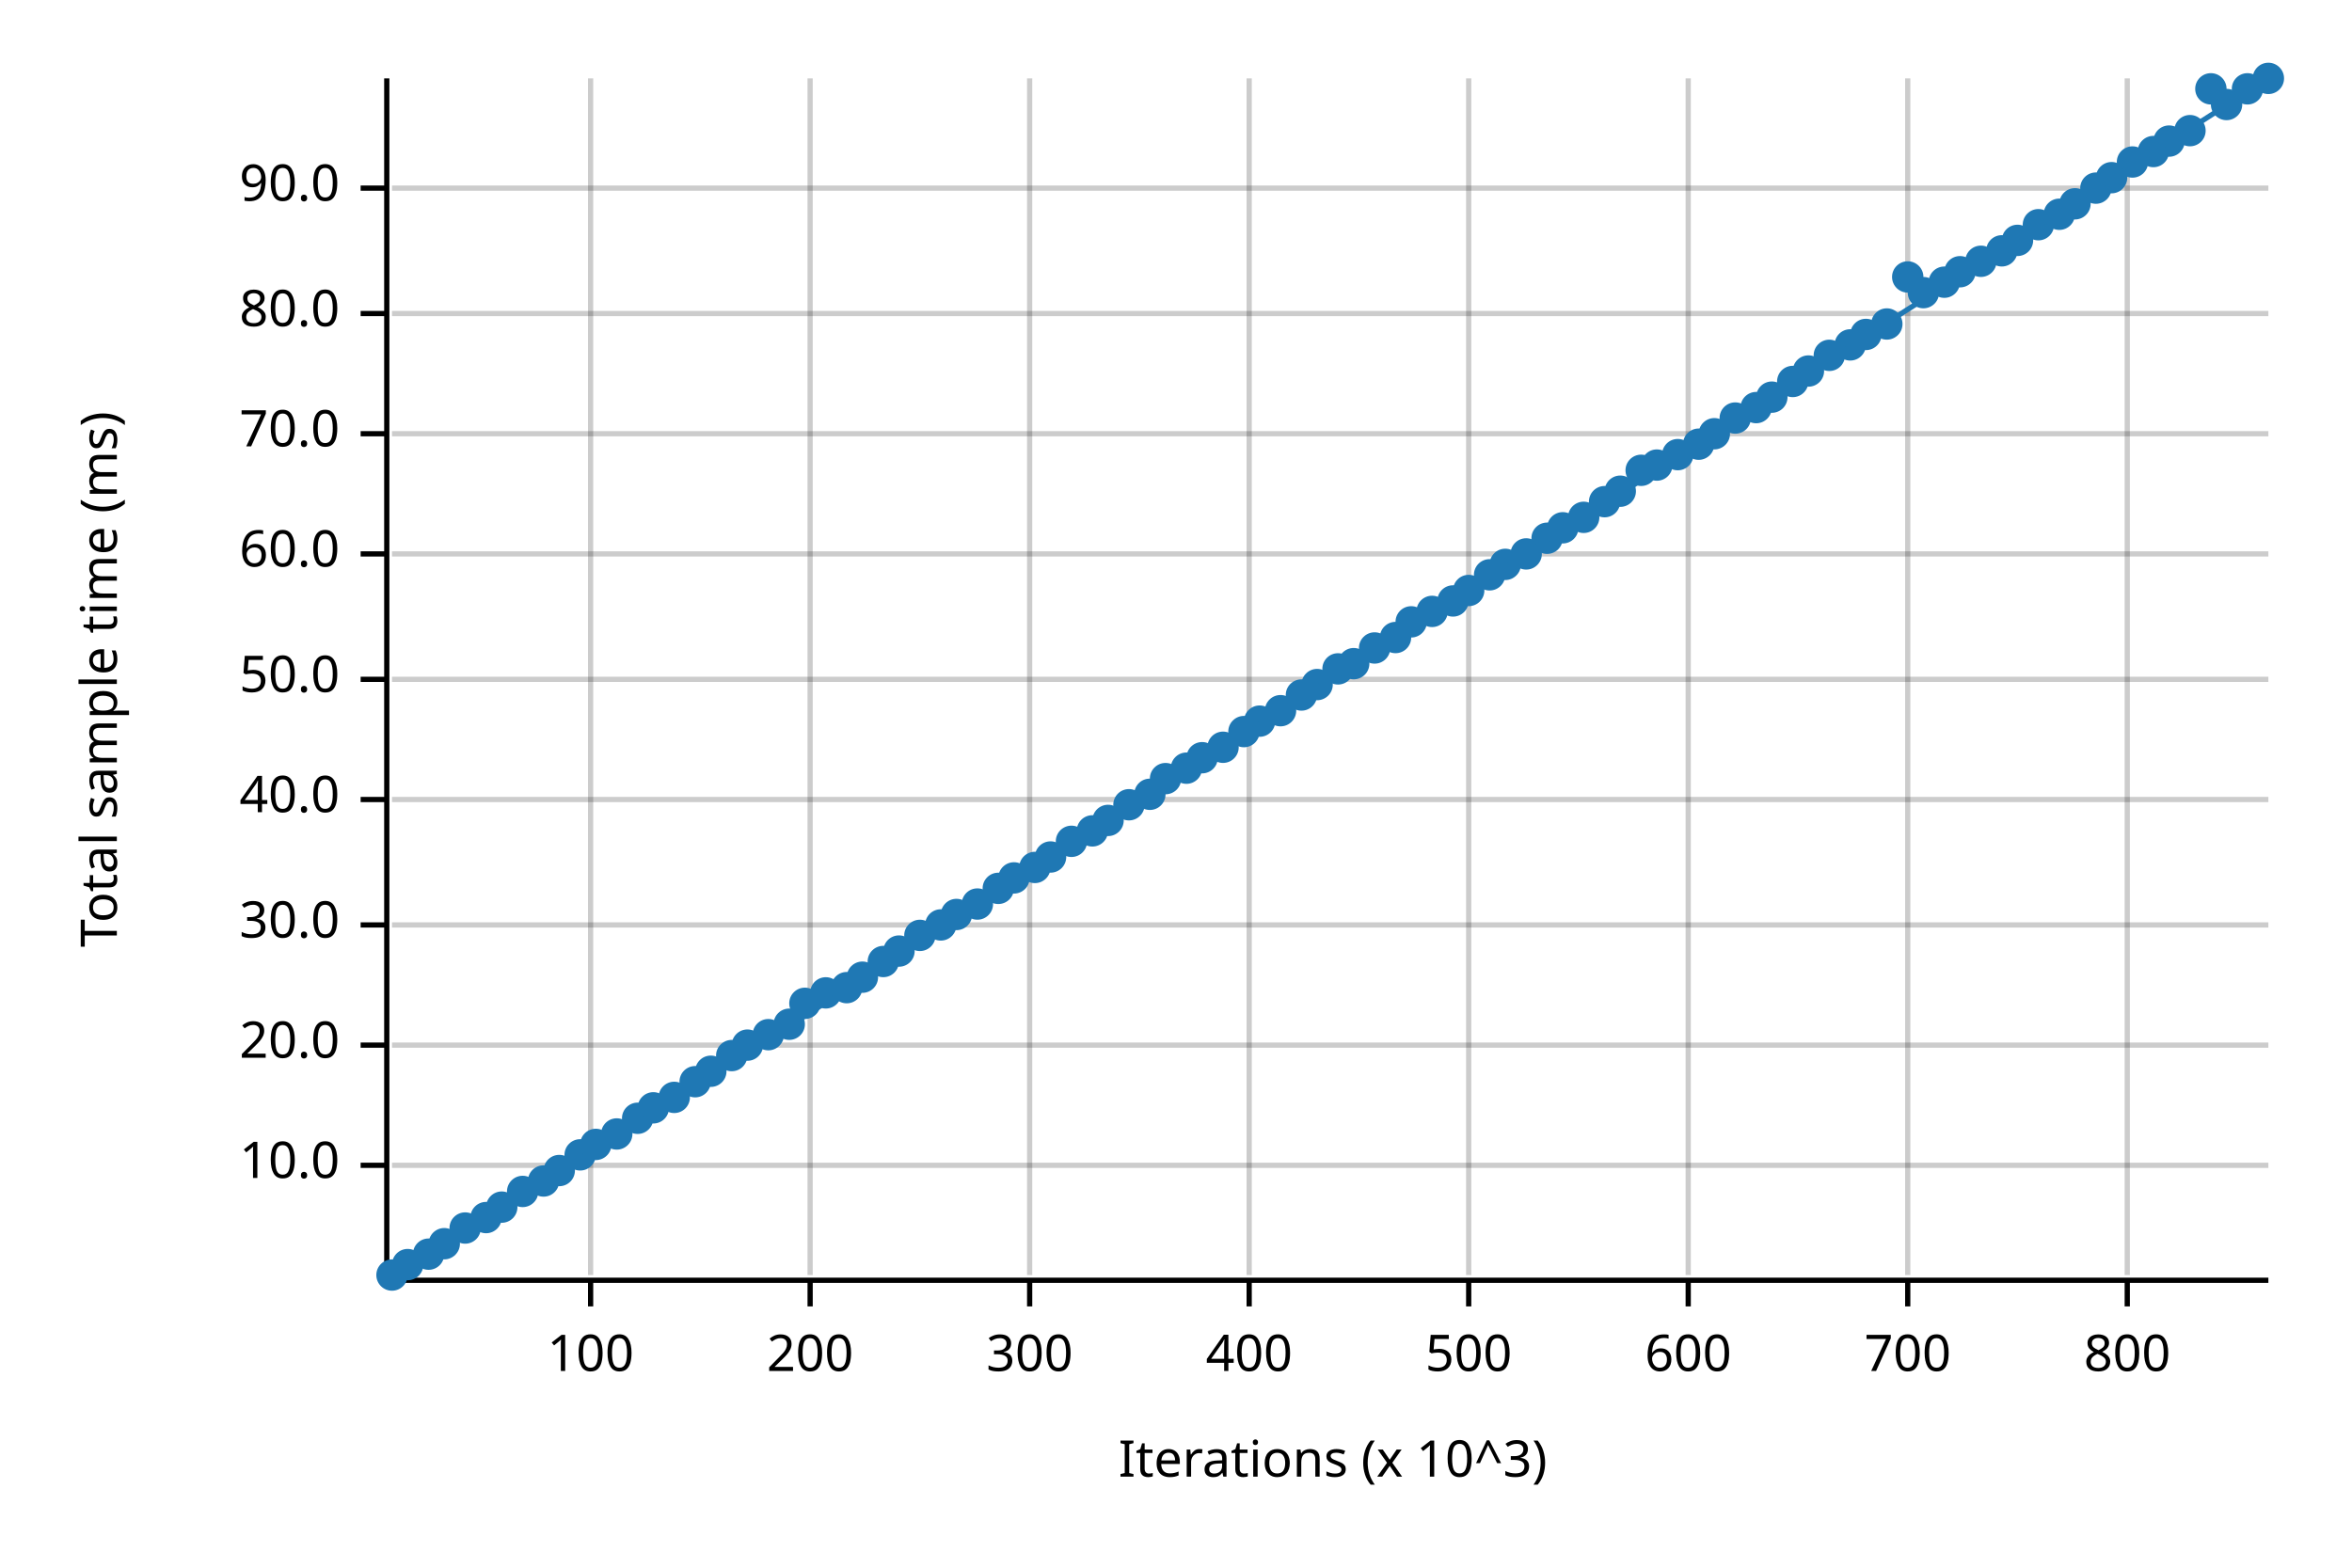
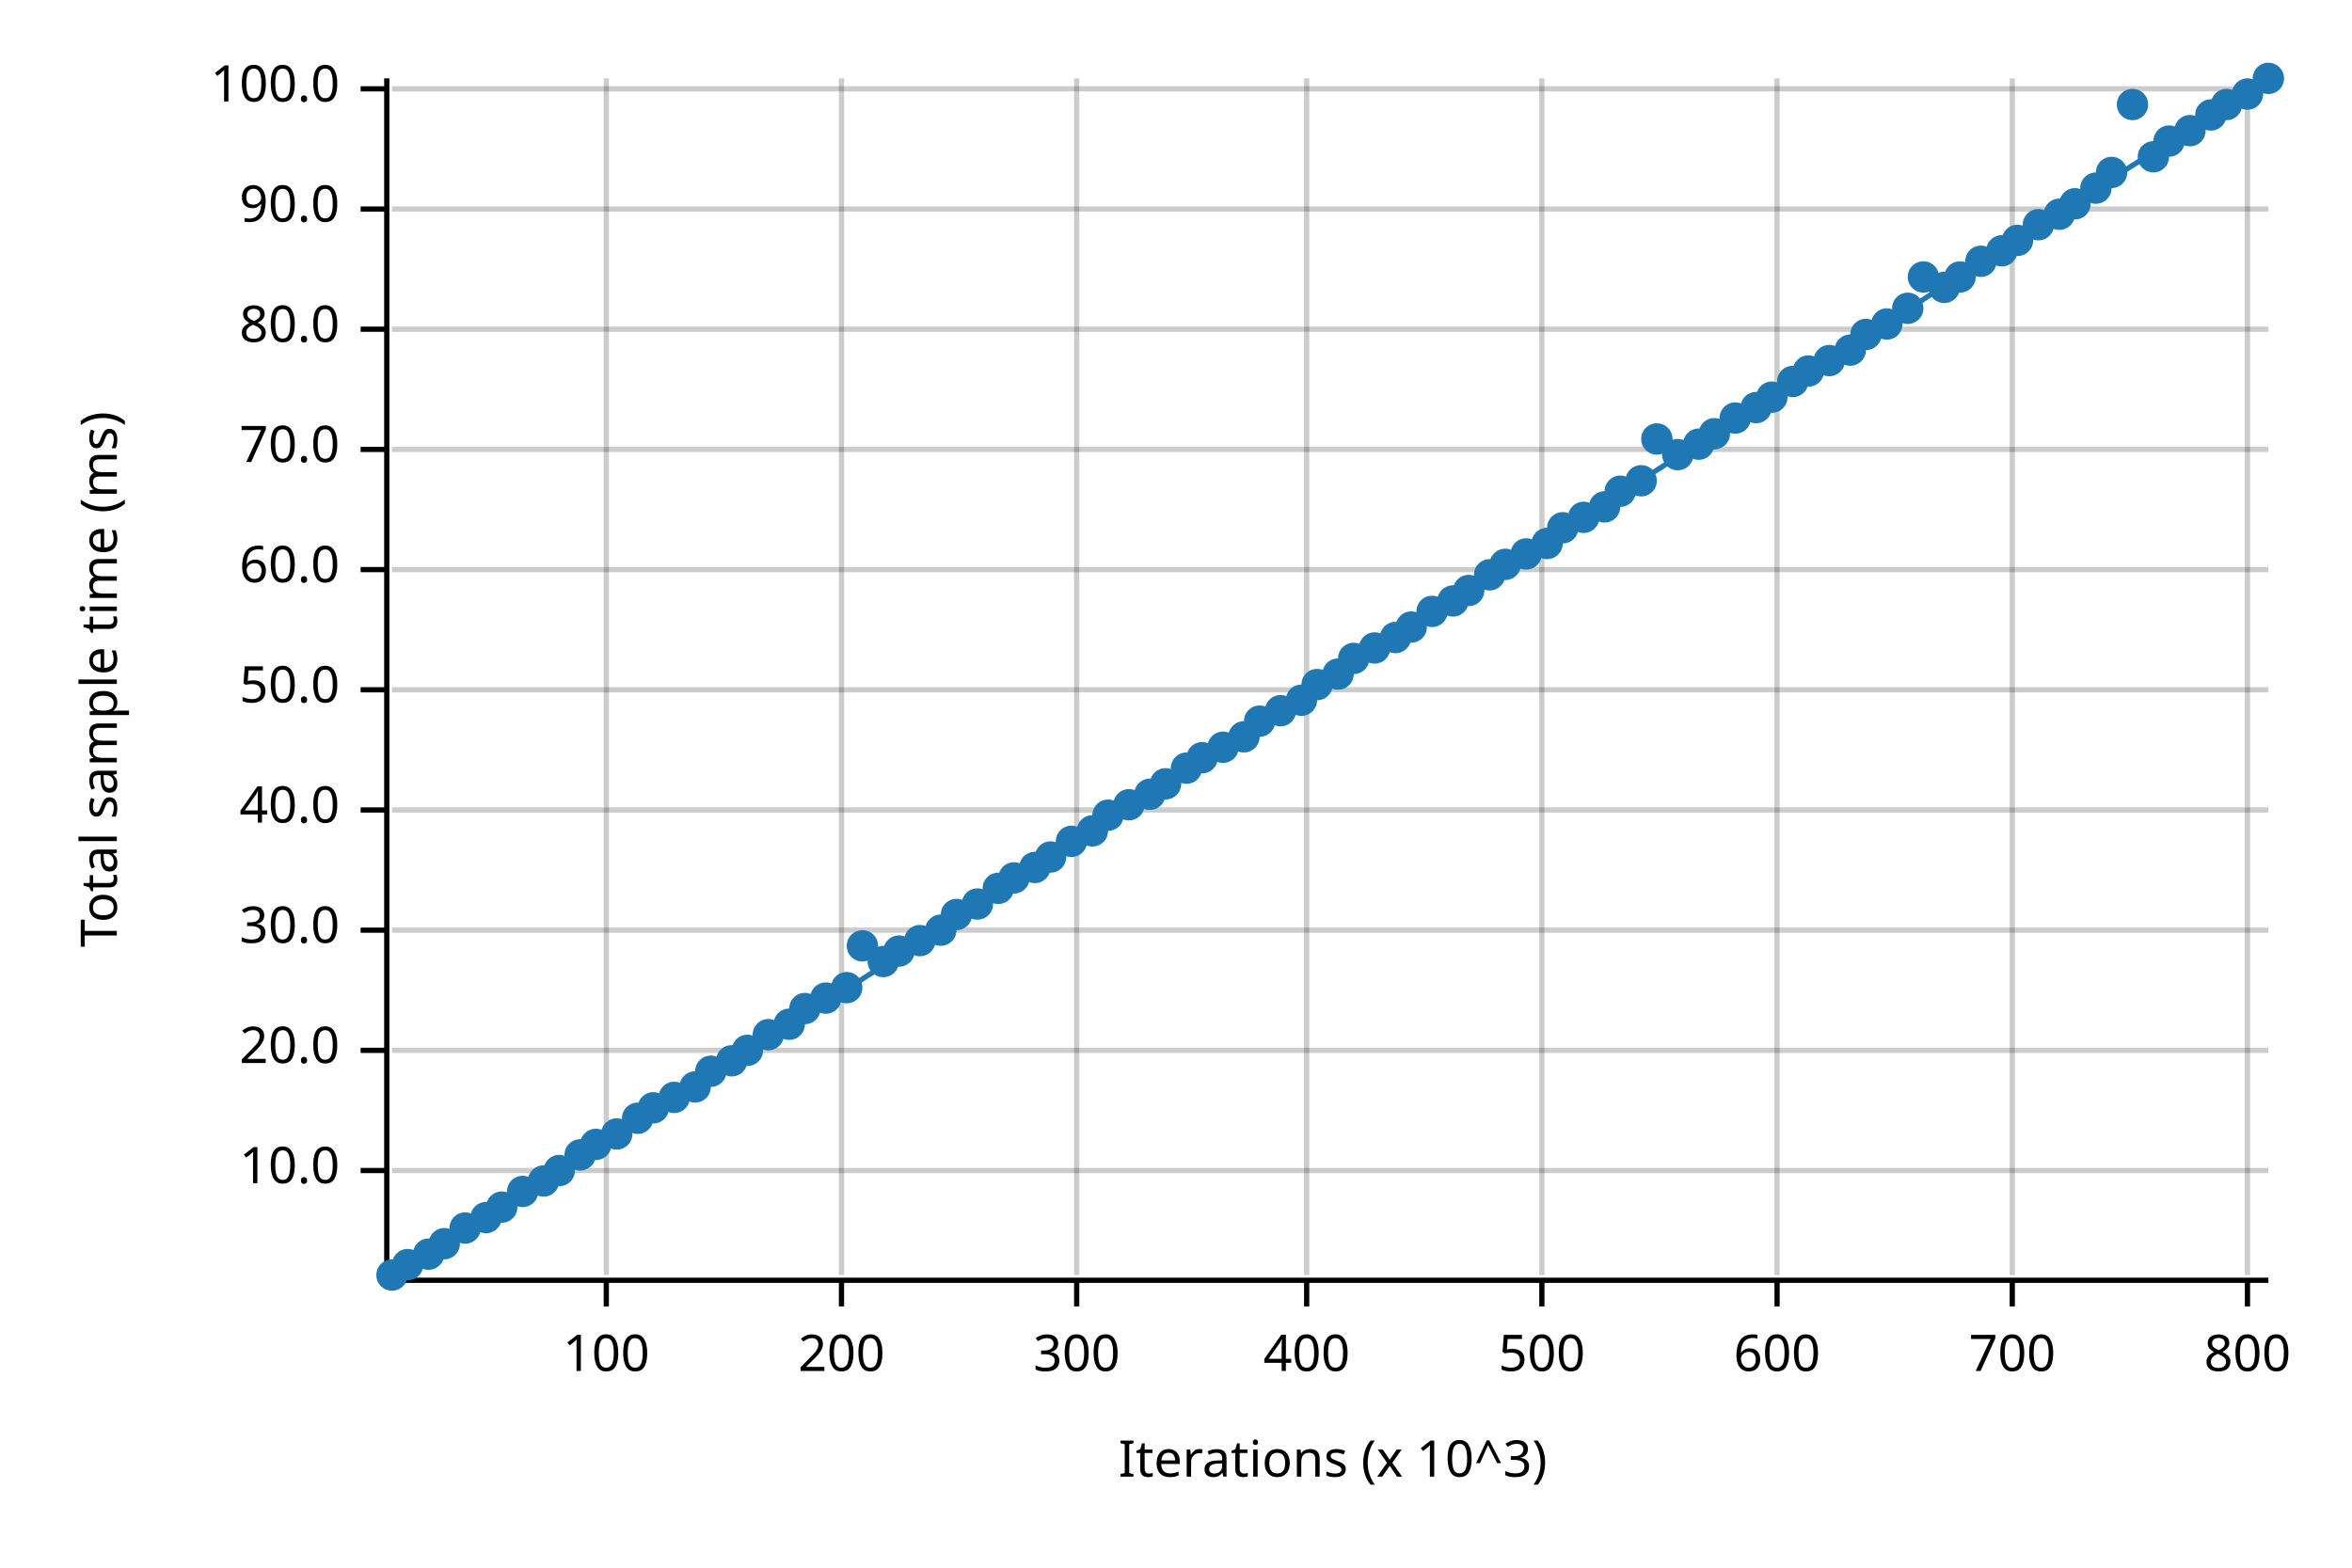
<svg xmlns="http://www.w3.org/2000/svg" width="450" height="300" viewBox="0 0 450 300">
  <text x="15" y="130" dy="0.76em" text-anchor="middle" font-family="sans-serif" font-size="9.677" opacity="1" fill="#000000" transform="rotate(270, 15, 130)">
Total sample time (ms)
</text>
  <text x="255" y="285" dy="-0.5ex" text-anchor="middle" font-family="sans-serif" font-size="9.677" opacity="1" fill="#000000">
Iterations (x 10^3)
</text>
-   <line opacity="0.2" stroke="#000000" stroke-width="1" x1="113" y1="244" x2="113" y2="15" />
-   <line opacity="0.2" stroke="#000000" stroke-width="1" x1="155" y1="244" x2="155" y2="15" />
-   <line opacity="0.2" stroke="#000000" stroke-width="1" x1="197" y1="244" x2="197" y2="15" />
-   <line opacity="0.2" stroke="#000000" stroke-width="1" x1="239" y1="244" x2="239" y2="15" />
-   <line opacity="0.2" stroke="#000000" stroke-width="1" x1="281" y1="244" x2="281" y2="15" />
-   <line opacity="0.2" stroke="#000000" stroke-width="1" x1="323" y1="244" x2="323" y2="15" />
-   <line opacity="0.2" stroke="#000000" stroke-width="1" x1="365" y1="244" x2="365" y2="15" />
-   <line opacity="0.2" stroke="#000000" stroke-width="1" x1="407" y1="244" x2="407" y2="15" />
-   <line opacity="0.2" stroke="#000000" stroke-width="1" x1="75" y1="223" x2="434" y2="223" />
-   <line opacity="0.2" stroke="#000000" stroke-width="1" x1="75" y1="200" x2="434" y2="200" />
-   <line opacity="0.2" stroke="#000000" stroke-width="1" x1="75" y1="177" x2="434" y2="177" />
-   <line opacity="0.2" stroke="#000000" stroke-width="1" x1="75" y1="153" x2="434" y2="153" />
-   <line opacity="0.2" stroke="#000000" stroke-width="1" x1="75" y1="130" x2="434" y2="130" />
-   <line opacity="0.2" stroke="#000000" stroke-width="1" x1="75" y1="106" x2="434" y2="106" />
-   <line opacity="0.2" stroke="#000000" stroke-width="1" x1="75" y1="83" x2="434" y2="83" />
-   <line opacity="0.2" stroke="#000000" stroke-width="1" x1="75" y1="60" x2="434" y2="60" />
-   <line opacity="0.2" stroke="#000000" stroke-width="1" x1="75" y1="36" x2="434" y2="36" />
+   <line opacity="0.2" stroke="#000000" stroke-width="1" x1="116" y1="244" x2="116" y2="15" />
+   <line opacity="0.2" stroke="#000000" stroke-width="1" x1="161" y1="244" x2="161" y2="15" />
+   <line opacity="0.2" stroke="#000000" stroke-width="1" x1="206" y1="244" x2="206" y2="15" />
+   <line opacity="0.2" stroke="#000000" stroke-width="1" x1="250" y1="244" x2="250" y2="15" />
+   <line opacity="0.2" stroke="#000000" stroke-width="1" x1="295" y1="244" x2="295" y2="15" />
+   <line opacity="0.2" stroke="#000000" stroke-width="1" x1="340" y1="244" x2="340" y2="15" />
+   <line opacity="0.2" stroke="#000000" stroke-width="1" x1="385" y1="244" x2="385" y2="15" />
+   <line opacity="0.2" stroke="#000000" stroke-width="1" x1="430" y1="244" x2="430" y2="15" />
+   <line opacity="0.2" stroke="#000000" stroke-width="1" x1="75" y1="224" x2="434" y2="224" />
+   <line opacity="0.2" stroke="#000000" stroke-width="1" x1="75" y1="201" x2="434" y2="201" />
+   <line opacity="0.2" stroke="#000000" stroke-width="1" x1="75" y1="178" x2="434" y2="178" />
+   <line opacity="0.2" stroke="#000000" stroke-width="1" x1="75" y1="155" x2="434" y2="155" />
+   <line opacity="0.2" stroke="#000000" stroke-width="1" x1="75" y1="132" x2="434" y2="132" />
+   <line opacity="0.2" stroke="#000000" stroke-width="1" x1="75" y1="109" x2="434" y2="109" />
+   <line opacity="0.2" stroke="#000000" stroke-width="1" x1="75" y1="86" x2="434" y2="86" />
+   <line opacity="0.2" stroke="#000000" stroke-width="1" x1="75" y1="63" x2="434" y2="63" />
+   <line opacity="0.2" stroke="#000000" stroke-width="1" x1="75" y1="40" x2="434" y2="40" />
+   <line opacity="0.2" stroke="#000000" stroke-width="1" x1="75" y1="17" x2="434" y2="17" />
  <polyline fill="none" opacity="1" stroke="#000000" stroke-width="1" points="74,15 74,244 " />
-   <text x="65" y="223" dy="0.5ex" text-anchor="end" font-family="sans-serif" font-size="9.677" opacity="1" fill="#000000">
+   <text x="65" y="224" dy="0.5ex" text-anchor="end" font-family="sans-serif" font-size="9.677" opacity="1" fill="#000000">
10.0
</text>
-   <polyline fill="none" opacity="1" stroke="#000000" stroke-width="1" points="69,223 74,223 " />
-   <text x="65" y="200" dy="0.5ex" text-anchor="end" font-family="sans-serif" font-size="9.677" opacity="1" fill="#000000">
+   <polyline fill="none" opacity="1" stroke="#000000" stroke-width="1" points="69,224 74,224 " />
+   <text x="65" y="201" dy="0.5ex" text-anchor="end" font-family="sans-serif" font-size="9.677" opacity="1" fill="#000000">
20.0
</text>
-   <polyline fill="none" opacity="1" stroke="#000000" stroke-width="1" points="69,200 74,200 " />
-   <text x="65" y="177" dy="0.5ex" text-anchor="end" font-family="sans-serif" font-size="9.677" opacity="1" fill="#000000">
+   <polyline fill="none" opacity="1" stroke="#000000" stroke-width="1" points="69,201 74,201 " />
+   <text x="65" y="178" dy="0.5ex" text-anchor="end" font-family="sans-serif" font-size="9.677" opacity="1" fill="#000000">
30.0
</text>
-   <polyline fill="none" opacity="1" stroke="#000000" stroke-width="1" points="69,177 74,177 " />
-   <text x="65" y="153" dy="0.5ex" text-anchor="end" font-family="sans-serif" font-size="9.677" opacity="1" fill="#000000">
+   <polyline fill="none" opacity="1" stroke="#000000" stroke-width="1" points="69,178 74,178 " />
+   <text x="65" y="155" dy="0.5ex" text-anchor="end" font-family="sans-serif" font-size="9.677" opacity="1" fill="#000000">
40.0
</text>
-   <polyline fill="none" opacity="1" stroke="#000000" stroke-width="1" points="69,153 74,153 " />
-   <text x="65" y="130" dy="0.5ex" text-anchor="end" font-family="sans-serif" font-size="9.677" opacity="1" fill="#000000">
+   <polyline fill="none" opacity="1" stroke="#000000" stroke-width="1" points="69,155 74,155 " />
+   <text x="65" y="132" dy="0.5ex" text-anchor="end" font-family="sans-serif" font-size="9.677" opacity="1" fill="#000000">
50.0
</text>
-   <polyline fill="none" opacity="1" stroke="#000000" stroke-width="1" points="69,130 74,130 " />
-   <text x="65" y="106" dy="0.5ex" text-anchor="end" font-family="sans-serif" font-size="9.677" opacity="1" fill="#000000">
+   <polyline fill="none" opacity="1" stroke="#000000" stroke-width="1" points="69,132 74,132 " />
+   <text x="65" y="109" dy="0.5ex" text-anchor="end" font-family="sans-serif" font-size="9.677" opacity="1" fill="#000000">
60.0
</text>
-   <polyline fill="none" opacity="1" stroke="#000000" stroke-width="1" points="69,106 74,106 " />
-   <text x="65" y="83" dy="0.5ex" text-anchor="end" font-family="sans-serif" font-size="9.677" opacity="1" fill="#000000">
+   <polyline fill="none" opacity="1" stroke="#000000" stroke-width="1" points="69,109 74,109 " />
+   <text x="65" y="86" dy="0.5ex" text-anchor="end" font-family="sans-serif" font-size="9.677" opacity="1" fill="#000000">
70.0
</text>
-   <polyline fill="none" opacity="1" stroke="#000000" stroke-width="1" points="69,83 74,83 " />
-   <text x="65" y="60" dy="0.5ex" text-anchor="end" font-family="sans-serif" font-size="9.677" opacity="1" fill="#000000">
+   <polyline fill="none" opacity="1" stroke="#000000" stroke-width="1" points="69,86 74,86 " />
+   <text x="65" y="63" dy="0.5ex" text-anchor="end" font-family="sans-serif" font-size="9.677" opacity="1" fill="#000000">
80.0
</text>
-   <polyline fill="none" opacity="1" stroke="#000000" stroke-width="1" points="69,60 74,60 " />
-   <text x="65" y="36" dy="0.5ex" text-anchor="end" font-family="sans-serif" font-size="9.677" opacity="1" fill="#000000">
+   <polyline fill="none" opacity="1" stroke="#000000" stroke-width="1" points="69,63 74,63 " />
+   <text x="65" y="40" dy="0.5ex" text-anchor="end" font-family="sans-serif" font-size="9.677" opacity="1" fill="#000000">
90.0
</text>
-   <polyline fill="none" opacity="1" stroke="#000000" stroke-width="1" points="69,36 74,36 " />
+   <polyline fill="none" opacity="1" stroke="#000000" stroke-width="1" points="69,40 74,40 " />
+   <text x="65" y="17" dy="0.5ex" text-anchor="end" font-family="sans-serif" font-size="9.677" opacity="1" fill="#000000">
+ 100.0
+ </text>
+   <polyline fill="none" opacity="1" stroke="#000000" stroke-width="1" points="69,17 74,17 " />
  <polyline fill="none" opacity="1" stroke="#000000" stroke-width="1" points="75,245 434,245 " />
-   <text x="113" y="255" dy="0.76em" text-anchor="middle" font-family="sans-serif" font-size="9.677" opacity="1" fill="#000000">
+   <text x="116" y="255" dy="0.76em" text-anchor="middle" font-family="sans-serif" font-size="9.677" opacity="1" fill="#000000">
100
</text>
-   <polyline fill="none" opacity="1" stroke="#000000" stroke-width="1" points="113,245 113,250 " />
-   <text x="155" y="255" dy="0.76em" text-anchor="middle" font-family="sans-serif" font-size="9.677" opacity="1" fill="#000000">
+   <polyline fill="none" opacity="1" stroke="#000000" stroke-width="1" points="116,245 116,250 " />
+   <text x="161" y="255" dy="0.76em" text-anchor="middle" font-family="sans-serif" font-size="9.677" opacity="1" fill="#000000">
200
</text>
-   <polyline fill="none" opacity="1" stroke="#000000" stroke-width="1" points="155,245 155,250 " />
-   <text x="197" y="255" dy="0.76em" text-anchor="middle" font-family="sans-serif" font-size="9.677" opacity="1" fill="#000000">
+   <polyline fill="none" opacity="1" stroke="#000000" stroke-width="1" points="161,245 161,250 " />
+   <text x="206" y="255" dy="0.76em" text-anchor="middle" font-family="sans-serif" font-size="9.677" opacity="1" fill="#000000">
300
</text>
-   <polyline fill="none" opacity="1" stroke="#000000" stroke-width="1" points="197,245 197,250 " />
-   <text x="239" y="255" dy="0.76em" text-anchor="middle" font-family="sans-serif" font-size="9.677" opacity="1" fill="#000000">
+   <polyline fill="none" opacity="1" stroke="#000000" stroke-width="1" points="206,245 206,250 " />
+   <text x="250" y="255" dy="0.76em" text-anchor="middle" font-family="sans-serif" font-size="9.677" opacity="1" fill="#000000">
400
</text>
-   <polyline fill="none" opacity="1" stroke="#000000" stroke-width="1" points="239,245 239,250 " />
-   <text x="281" y="255" dy="0.76em" text-anchor="middle" font-family="sans-serif" font-size="9.677" opacity="1" fill="#000000">
+   <polyline fill="none" opacity="1" stroke="#000000" stroke-width="1" points="250,245 250,250 " />
+   <text x="295" y="255" dy="0.76em" text-anchor="middle" font-family="sans-serif" font-size="9.677" opacity="1" fill="#000000">
500
</text>
-   <polyline fill="none" opacity="1" stroke="#000000" stroke-width="1" points="281,245 281,250 " />
-   <text x="323" y="255" dy="0.76em" text-anchor="middle" font-family="sans-serif" font-size="9.677" opacity="1" fill="#000000">
+   <polyline fill="none" opacity="1" stroke="#000000" stroke-width="1" points="295,245 295,250 " />
+   <text x="340" y="255" dy="0.76em" text-anchor="middle" font-family="sans-serif" font-size="9.677" opacity="1" fill="#000000">
600
</text>
-   <polyline fill="none" opacity="1" stroke="#000000" stroke-width="1" points="323,245 323,250 " />
-   <text x="365" y="255" dy="0.76em" text-anchor="middle" font-family="sans-serif" font-size="9.677" opacity="1" fill="#000000">
+   <polyline fill="none" opacity="1" stroke="#000000" stroke-width="1" points="340,245 340,250 " />
+   <text x="385" y="255" dy="0.76em" text-anchor="middle" font-family="sans-serif" font-size="9.677" opacity="1" fill="#000000">
700
</text>
-   <polyline fill="none" opacity="1" stroke="#000000" stroke-width="1" points="365,245 365,250 " />
-   <text x="407" y="255" dy="0.76em" text-anchor="middle" font-family="sans-serif" font-size="9.677" opacity="1" fill="#000000">
+   <polyline fill="none" opacity="1" stroke="#000000" stroke-width="1" points="385,245 385,250 " />
+   <text x="430" y="255" dy="0.76em" text-anchor="middle" font-family="sans-serif" font-size="9.677" opacity="1" fill="#000000">
800
</text>
-   <polyline fill="none" opacity="1" stroke="#000000" stroke-width="1" points="407,245 407,250 " />
+   <polyline fill="none" opacity="1" stroke="#000000" stroke-width="1" points="430,245 430,250 " />
  <circle cx="75" cy="244" r="3" opacity="1" fill="#1F78B4" stroke="none" stroke-width="1" />
  <circle cx="78" cy="242" r="3" opacity="1" fill="#1F78B4" stroke="none" stroke-width="1" />
  <circle cx="82" cy="240" r="3" opacity="1" fill="#1F78B4" stroke="none" stroke-width="1" />
  <circle cx="85" cy="238" r="3" opacity="1" fill="#1F78B4" stroke="none" stroke-width="1" />
  <circle cx="89" cy="235" r="3" opacity="1" fill="#1F78B4" stroke="none" stroke-width="1" />
  <circle cx="93" cy="233" r="3" opacity="1" fill="#1F78B4" stroke="none" stroke-width="1" />
  <circle cx="96" cy="231" r="3" opacity="1" fill="#1F78B4" stroke="none" stroke-width="1" />
  <circle cx="100" cy="228" r="3" opacity="1" fill="#1F78B4" stroke="none" stroke-width="1" />
  <circle cx="104" cy="226" r="3" opacity="1" fill="#1F78B4" stroke="none" stroke-width="1" />
  <circle cx="107" cy="224" r="3" opacity="1" fill="#1F78B4" stroke="none" stroke-width="1" />
  <circle cx="111" cy="221" r="3" opacity="1" fill="#1F78B4" stroke="none" stroke-width="1" />
  <circle cx="114" cy="219" r="3" opacity="1" fill="#1F78B4" stroke="none" stroke-width="1" />
  <circle cx="118" cy="217" r="3" opacity="1" fill="#1F78B4" stroke="none" stroke-width="1" />
  <circle cx="122" cy="214" r="3" opacity="1" fill="#1F78B4" stroke="none" stroke-width="1" />
  <circle cx="125" cy="212" r="3" opacity="1" fill="#1F78B4" stroke="none" stroke-width="1" />
  <circle cx="129" cy="210" r="3" opacity="1" fill="#1F78B4" stroke="none" stroke-width="1" />
-   <circle cx="133" cy="207" r="3" opacity="1" fill="#1F78B4" stroke="none" stroke-width="1" />
+   <circle cx="133" cy="208" r="3" opacity="1" fill="#1F78B4" stroke="none" stroke-width="1" />
  <circle cx="136" cy="205" r="3" opacity="1" fill="#1F78B4" stroke="none" stroke-width="1" />
-   <circle cx="140" cy="202" r="3" opacity="1" fill="#1F78B4" stroke="none" stroke-width="1" />
-   <circle cx="143" cy="200" r="3" opacity="1" fill="#1F78B4" stroke="none" stroke-width="1" />
+   <circle cx="140" cy="203" r="3" opacity="1" fill="#1F78B4" stroke="none" stroke-width="1" />
+   <circle cx="143" cy="201" r="3" opacity="1" fill="#1F78B4" stroke="none" stroke-width="1" />
  <circle cx="147" cy="198" r="3" opacity="1" fill="#1F78B4" stroke="none" stroke-width="1" />
  <circle cx="151" cy="196" r="3" opacity="1" fill="#1F78B4" stroke="none" stroke-width="1" />
-   <circle cx="154" cy="192" r="3" opacity="1" fill="#1F78B4" stroke="none" stroke-width="1" />
-   <circle cx="158" cy="190" r="3" opacity="1" fill="#1F78B4" stroke="none" stroke-width="1" />
+   <circle cx="154" cy="193" r="3" opacity="1" fill="#1F78B4" stroke="none" stroke-width="1" />
+   <circle cx="158" cy="191" r="3" opacity="1" fill="#1F78B4" stroke="none" stroke-width="1" />
  <circle cx="162" cy="189" r="3" opacity="1" fill="#1F78B4" stroke="none" stroke-width="1" />
-   <circle cx="165" cy="187" r="3" opacity="1" fill="#1F78B4" stroke="none" stroke-width="1" />
+   <circle cx="165" cy="181" r="3" opacity="1" fill="#1F78B4" stroke="none" stroke-width="1" />
  <circle cx="169" cy="184" r="3" opacity="1" fill="#1F78B4" stroke="none" stroke-width="1" />
  <circle cx="172" cy="182" r="3" opacity="1" fill="#1F78B4" stroke="none" stroke-width="1" />
-   <circle cx="176" cy="179" r="3" opacity="1" fill="#1F78B4" stroke="none" stroke-width="1" />
-   <circle cx="180" cy="177" r="3" opacity="1" fill="#1F78B4" stroke="none" stroke-width="1" />
+   <circle cx="176" cy="180" r="3" opacity="1" fill="#1F78B4" stroke="none" stroke-width="1" />
+   <circle cx="180" cy="178" r="3" opacity="1" fill="#1F78B4" stroke="none" stroke-width="1" />
  <circle cx="183" cy="175" r="3" opacity="1" fill="#1F78B4" stroke="none" stroke-width="1" />
  <circle cx="187" cy="173" r="3" opacity="1" fill="#1F78B4" stroke="none" stroke-width="1" />
  <circle cx="191" cy="170" r="3" opacity="1" fill="#1F78B4" stroke="none" stroke-width="1" />
  <circle cx="194" cy="168" r="3" opacity="1" fill="#1F78B4" stroke="none" stroke-width="1" />
  <circle cx="198" cy="166" r="3" opacity="1" fill="#1F78B4" stroke="none" stroke-width="1" />
  <circle cx="201" cy="164" r="3" opacity="1" fill="#1F78B4" stroke="none" stroke-width="1" />
  <circle cx="205" cy="161" r="3" opacity="1" fill="#1F78B4" stroke="none" stroke-width="1" />
  <circle cx="209" cy="159" r="3" opacity="1" fill="#1F78B4" stroke="none" stroke-width="1" />
-   <circle cx="212" cy="157" r="3" opacity="1" fill="#1F78B4" stroke="none" stroke-width="1" />
+   <circle cx="212" cy="156" r="3" opacity="1" fill="#1F78B4" stroke="none" stroke-width="1" />
  <circle cx="216" cy="154" r="3" opacity="1" fill="#1F78B4" stroke="none" stroke-width="1" />
  <circle cx="220" cy="152" r="3" opacity="1" fill="#1F78B4" stroke="none" stroke-width="1" />
-   <circle cx="223" cy="149" r="3" opacity="1" fill="#1F78B4" stroke="none" stroke-width="1" />
+   <circle cx="223" cy="150" r="3" opacity="1" fill="#1F78B4" stroke="none" stroke-width="1" />
  <circle cx="227" cy="147" r="3" opacity="1" fill="#1F78B4" stroke="none" stroke-width="1" />
  <circle cx="230" cy="145" r="3" opacity="1" fill="#1F78B4" stroke="none" stroke-width="1" />
  <circle cx="234" cy="143" r="3" opacity="1" fill="#1F78B4" stroke="none" stroke-width="1" />
-   <circle cx="238" cy="140" r="3" opacity="1" fill="#1F78B4" stroke="none" stroke-width="1" />
+   <circle cx="238" cy="141" r="3" opacity="1" fill="#1F78B4" stroke="none" stroke-width="1" />
  <circle cx="241" cy="138" r="3" opacity="1" fill="#1F78B4" stroke="none" stroke-width="1" />
  <circle cx="245" cy="136" r="3" opacity="1" fill="#1F78B4" stroke="none" stroke-width="1" />
-   <circle cx="249" cy="133" r="3" opacity="1" fill="#1F78B4" stroke="none" stroke-width="1" />
+   <circle cx="249" cy="134" r="3" opacity="1" fill="#1F78B4" stroke="none" stroke-width="1" />
  <circle cx="252" cy="131" r="3" opacity="1" fill="#1F78B4" stroke="none" stroke-width="1" />
-   <circle cx="256" cy="128" r="3" opacity="1" fill="#1F78B4" stroke="none" stroke-width="1" />
-   <circle cx="259" cy="127" r="3" opacity="1" fill="#1F78B4" stroke="none" stroke-width="1" />
+   <circle cx="256" cy="129" r="3" opacity="1" fill="#1F78B4" stroke="none" stroke-width="1" />
+   <circle cx="259" cy="126" r="3" opacity="1" fill="#1F78B4" stroke="none" stroke-width="1" />
  <circle cx="263" cy="124" r="3" opacity="1" fill="#1F78B4" stroke="none" stroke-width="1" />
  <circle cx="267" cy="122" r="3" opacity="1" fill="#1F78B4" stroke="none" stroke-width="1" />
-   <circle cx="270" cy="119" r="3" opacity="1" fill="#1F78B4" stroke="none" stroke-width="1" />
+   <circle cx="270" cy="120" r="3" opacity="1" fill="#1F78B4" stroke="none" stroke-width="1" />
  <circle cx="274" cy="117" r="3" opacity="1" fill="#1F78B4" stroke="none" stroke-width="1" />
  <circle cx="278" cy="115" r="3" opacity="1" fill="#1F78B4" stroke="none" stroke-width="1" />
  <circle cx="281" cy="113" r="3" opacity="1" fill="#1F78B4" stroke="none" stroke-width="1" />
  <circle cx="285" cy="110" r="3" opacity="1" fill="#1F78B4" stroke="none" stroke-width="1" />
  <circle cx="288" cy="108" r="3" opacity="1" fill="#1F78B4" stroke="none" stroke-width="1" />
  <circle cx="292" cy="106" r="3" opacity="1" fill="#1F78B4" stroke="none" stroke-width="1" />
-   <circle cx="296" cy="103" r="3" opacity="1" fill="#1F78B4" stroke="none" stroke-width="1" />
+   <circle cx="296" cy="104" r="3" opacity="1" fill="#1F78B4" stroke="none" stroke-width="1" />
  <circle cx="299" cy="101" r="3" opacity="1" fill="#1F78B4" stroke="none" stroke-width="1" />
  <circle cx="303" cy="99" r="3" opacity="1" fill="#1F78B4" stroke="none" stroke-width="1" />
-   <circle cx="307" cy="96" r="3" opacity="1" fill="#1F78B4" stroke="none" stroke-width="1" />
+   <circle cx="307" cy="97" r="3" opacity="1" fill="#1F78B4" stroke="none" stroke-width="1" />
  <circle cx="310" cy="94" r="3" opacity="1" fill="#1F78B4" stroke="none" stroke-width="1" />
-   <circle cx="314" cy="90" r="3" opacity="1" fill="#1F78B4" stroke="none" stroke-width="1" />
-   <circle cx="317" cy="89" r="3" opacity="1" fill="#1F78B4" stroke="none" stroke-width="1" />
+   <circle cx="314" cy="92" r="3" opacity="1" fill="#1F78B4" stroke="none" stroke-width="1" />
+   <circle cx="317" cy="84" r="3" opacity="1" fill="#1F78B4" stroke="none" stroke-width="1" />
  <circle cx="321" cy="87" r="3" opacity="1" fill="#1F78B4" stroke="none" stroke-width="1" />
  <circle cx="325" cy="85" r="3" opacity="1" fill="#1F78B4" stroke="none" stroke-width="1" />
  <circle cx="328" cy="83" r="3" opacity="1" fill="#1F78B4" stroke="none" stroke-width="1" />
  <circle cx="332" cy="80" r="3" opacity="1" fill="#1F78B4" stroke="none" stroke-width="1" />
  <circle cx="336" cy="78" r="3" opacity="1" fill="#1F78B4" stroke="none" stroke-width="1" />
  <circle cx="339" cy="76" r="3" opacity="1" fill="#1F78B4" stroke="none" stroke-width="1" />
  <circle cx="343" cy="73" r="3" opacity="1" fill="#1F78B4" stroke="none" stroke-width="1" />
  <circle cx="346" cy="71" r="3" opacity="1" fill="#1F78B4" stroke="none" stroke-width="1" />
-   <circle cx="350" cy="68" r="3" opacity="1" fill="#1F78B4" stroke="none" stroke-width="1" />
-   <circle cx="354" cy="66" r="3" opacity="1" fill="#1F78B4" stroke="none" stroke-width="1" />
+   <circle cx="350" cy="69" r="3" opacity="1" fill="#1F78B4" stroke="none" stroke-width="1" />
+   <circle cx="354" cy="67" r="3" opacity="1" fill="#1F78B4" stroke="none" stroke-width="1" />
  <circle cx="357" cy="64" r="3" opacity="1" fill="#1F78B4" stroke="none" stroke-width="1" />
  <circle cx="361" cy="62" r="3" opacity="1" fill="#1F78B4" stroke="none" stroke-width="1" />
-   <circle cx="365" cy="53" r="3" opacity="1" fill="#1F78B4" stroke="none" stroke-width="1" />
-   <circle cx="368" cy="56" r="3" opacity="1" fill="#1F78B4" stroke="none" stroke-width="1" />
-   <circle cx="372" cy="54" r="3" opacity="1" fill="#1F78B4" stroke="none" stroke-width="1" />
-   <circle cx="375" cy="52" r="3" opacity="1" fill="#1F78B4" stroke="none" stroke-width="1" />
+   <circle cx="365" cy="59" r="3" opacity="1" fill="#1F78B4" stroke="none" stroke-width="1" />
+   <circle cx="368" cy="53" r="3" opacity="1" fill="#1F78B4" stroke="none" stroke-width="1" />
+   <circle cx="372" cy="55" r="3" opacity="1" fill="#1F78B4" stroke="none" stroke-width="1" />
+   <circle cx="375" cy="53" r="3" opacity="1" fill="#1F78B4" stroke="none" stroke-width="1" />
  <circle cx="379" cy="50" r="3" opacity="1" fill="#1F78B4" stroke="none" stroke-width="1" />
  <circle cx="383" cy="48" r="3" opacity="1" fill="#1F78B4" stroke="none" stroke-width="1" />
  <circle cx="386" cy="46" r="3" opacity="1" fill="#1F78B4" stroke="none" stroke-width="1" />
  <circle cx="390" cy="43" r="3" opacity="1" fill="#1F78B4" stroke="none" stroke-width="1" />
  <circle cx="394" cy="41" r="3" opacity="1" fill="#1F78B4" stroke="none" stroke-width="1" />
  <circle cx="397" cy="39" r="3" opacity="1" fill="#1F78B4" stroke="none" stroke-width="1" />
  <circle cx="401" cy="36" r="3" opacity="1" fill="#1F78B4" stroke="none" stroke-width="1" />
-   <circle cx="404" cy="34" r="3" opacity="1" fill="#1F78B4" stroke="none" stroke-width="1" />
-   <circle cx="408" cy="31" r="3" opacity="1" fill="#1F78B4" stroke="none" stroke-width="1" />
-   <circle cx="412" cy="29" r="3" opacity="1" fill="#1F78B4" stroke="none" stroke-width="1" />
+   <circle cx="404" cy="33" r="3" opacity="1" fill="#1F78B4" stroke="none" stroke-width="1" />
+   <circle cx="408" cy="20" r="3" opacity="1" fill="#1F78B4" stroke="none" stroke-width="1" />
+   <circle cx="412" cy="30" r="3" opacity="1" fill="#1F78B4" stroke="none" stroke-width="1" />
  <circle cx="415" cy="27" r="3" opacity="1" fill="#1F78B4" stroke="none" stroke-width="1" />
  <circle cx="419" cy="25" r="3" opacity="1" fill="#1F78B4" stroke="none" stroke-width="1" />
-   <circle cx="423" cy="17" r="3" opacity="1" fill="#1F78B4" stroke="none" stroke-width="1" />
+   <circle cx="423" cy="22" r="3" opacity="1" fill="#1F78B4" stroke="none" stroke-width="1" />
  <circle cx="426" cy="20" r="3" opacity="1" fill="#1F78B4" stroke="none" stroke-width="1" />
-   <circle cx="430" cy="17" r="3" opacity="1" fill="#1F78B4" stroke="none" stroke-width="1" />
+   <circle cx="430" cy="18" r="3" opacity="1" fill="#1F78B4" stroke="none" stroke-width="1" />
  <circle cx="434" cy="15" r="3" opacity="1" fill="#1F78B4" stroke="none" stroke-width="1" />
  <polyline fill="none" opacity="1" stroke="#1F78B4" stroke-width="1" points="75,245 434,15 " />
  <polygon opacity="0.25" fill="#1F78B4" points="75,245 434,15 434,15 " />
</svg>
